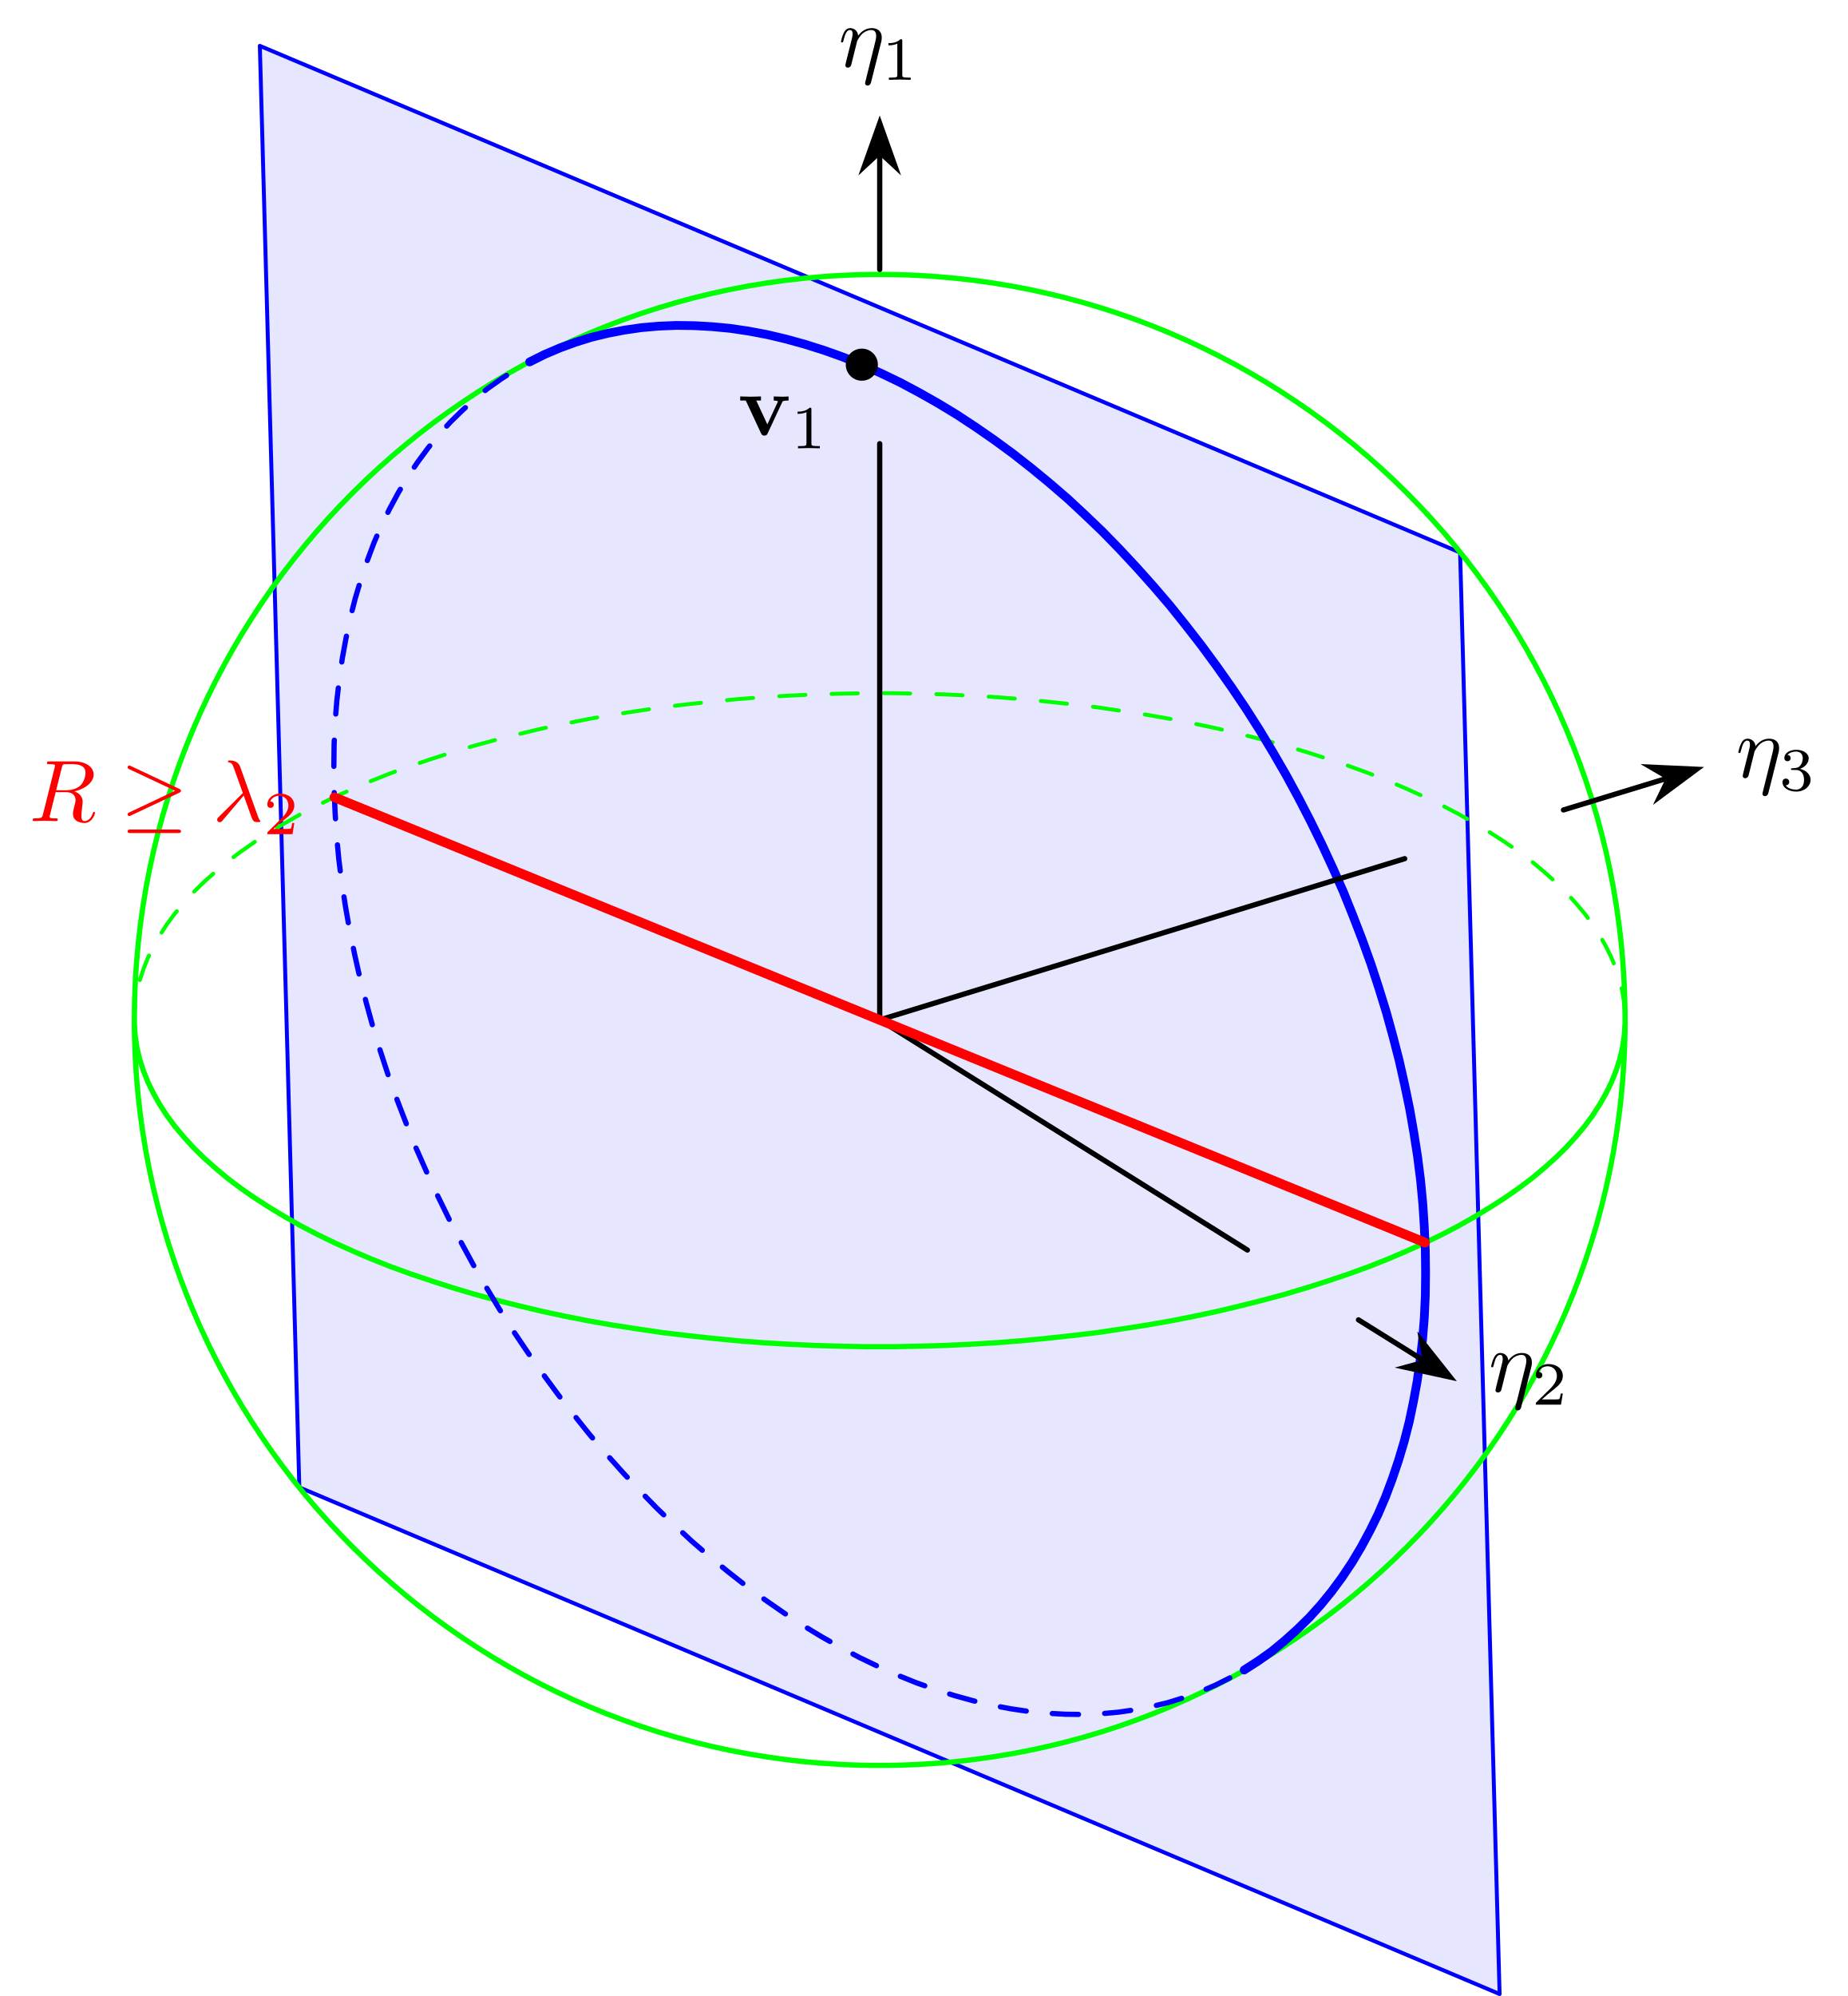
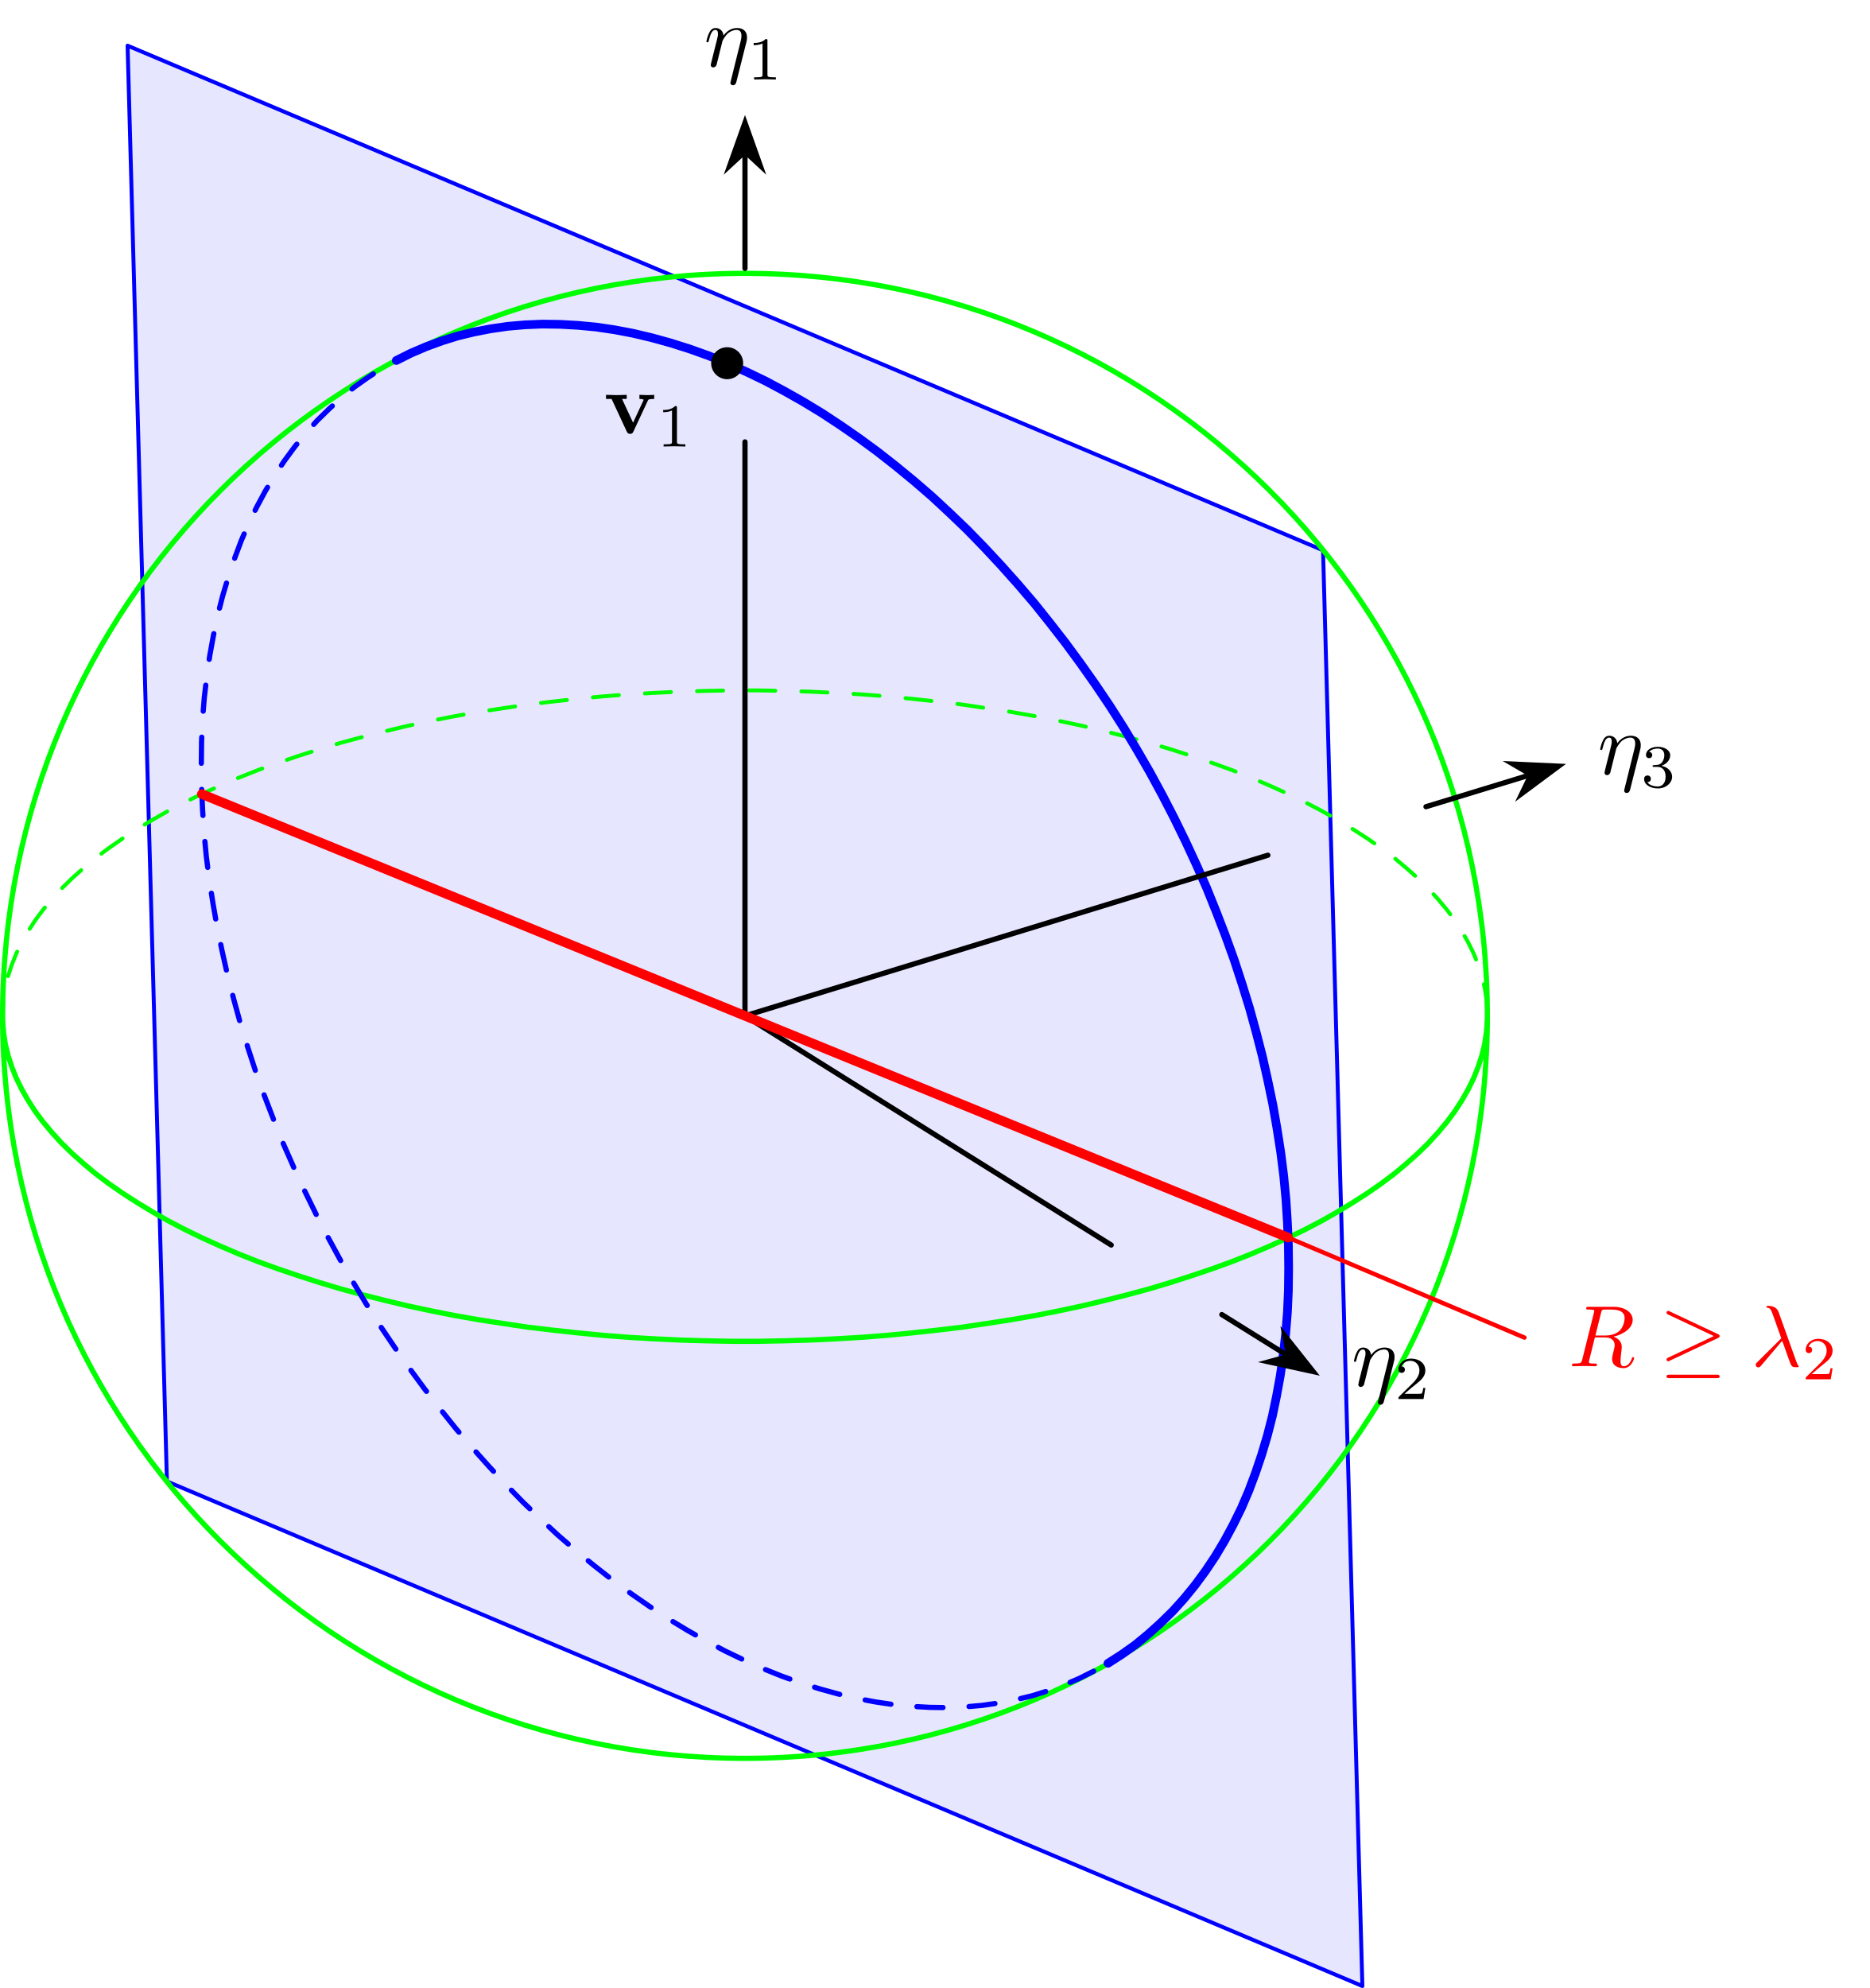
- <svg xmlns="http://www.w3.org/2000/svg" xmlns:xlink="http://www.w3.org/1999/xlink" version="1.1" width="284.55pt" height="307.38pt" viewBox="-72 -72 210.776 227.69">
+ <svg xmlns="http://www.w3.org/2000/svg" xmlns:xlink="http://www.w3.org/1999/xlink" version="1.1" width="289.16pt" height="307.38pt" viewBox="-72 -72 214.193 227.69">
  <defs>
    <path id="rmm-podprostor-g0-118" d="M5.041-3.746C5.101-3.885 5.141-3.955 5.778-3.955V-4.423C5.529-4.403 5.24-4.394 4.991-4.394S4.294-4.413 4.085-4.423V-3.955C4.274-3.955 4.563-3.925 4.563-3.846C4.563-3.836 4.553-3.816 4.513-3.726L3.357-1.235L2.092-3.955H2.63V-4.423C2.301-4.403 1.405-4.394 1.395-4.394C1.116-4.394 .667-4.413 .259-4.423V-3.955H.897L2.64-.209C2.76 .04 2.889 .04 3.019 .04C3.188 .04 3.288 .01 3.387-.199L5.041-3.746Z" />
    <path id="rmm-podprostor-g1-21" d="M6.715-3.228C6.854-3.288 6.914-3.357 6.914-3.447C6.914-3.547 6.874-3.606 6.715-3.676L1.225-6.267C1.086-6.336 1.046-6.336 1.026-6.336C.907-6.336 .827-6.247 .827-6.137C.827-6.017 .907-5.968 1.016-5.918L6.247-3.457L1.036-.996C.837-.907 .827-.827 .827-.767C.827-.658 .917-.568 1.026-.568C1.056-.568 1.076-.568 1.205-.638L6.715-3.228ZM6.565 1.365C6.735 1.365 6.914 1.365 6.914 1.166S6.705 .966 6.555 .966H1.186C1.036 .966 .827 .966 .827 1.166S1.006 1.365 1.176 1.365H6.565Z" />
    <path id="rmm-podprostor-g2-17" d="M4.862-2.76C4.912-2.939 4.941-3.068 4.941-3.337C4.941-3.985 4.543-4.403 3.796-4.403C3.009-4.403 2.491-3.885 2.252-3.537C2.202-4.105 1.783-4.403 1.335-4.403C.877-4.403 .687-4.015 .598-3.836C.418-3.497 .289-2.899 .289-2.869C.289-2.77 .389-2.77 .408-2.77C.508-2.77 .518-2.78 .578-2.999C.747-3.706 .946-4.184 1.305-4.184C1.474-4.184 1.614-4.105 1.614-3.726C1.614-3.517 1.584-3.407 1.455-2.889L.877-.588C.847-.438 .787-.209 .787-.159C.787 .02 .927 .11 1.076 .11C1.196 .11 1.375 .03 1.445-.169C1.455-.189 1.574-.658 1.634-.907L1.853-1.803C1.913-2.022 1.973-2.242 2.022-2.471C2.042-2.531 2.122-2.859 2.132-2.919C2.162-3.009 2.471-3.567 2.809-3.836C3.029-3.995 3.337-4.184 3.766-4.184S4.304-3.846 4.304-3.487C4.304-3.437 4.304-3.258 4.204-2.859L3.068 1.724C3.039 1.843 3.039 1.863 3.039 1.883C3.039 2.032 3.148 2.152 3.318 2.152C3.626 2.152 3.696 1.863 3.726 1.753L4.862-2.76Z" />
    <path id="rmm-podprostor-g2-21" d="M3.557-2.909C3.965-1.863 4.443-.339 4.603-.11C4.762 .11 4.862 .11 5.131 .11H5.35C5.45 .1 5.46 .04 5.46 .01S5.44-.04 5.41-.08C5.31-.189 5.25-.339 5.181-.538L3.148-6.207C2.939-6.785 2.401-6.914 1.933-6.914C1.883-6.914 1.753-6.914 1.753-6.804C1.753-6.725 1.833-6.705 1.843-6.705C2.172-6.645 2.242-6.585 2.491-5.908L3.457-3.198L.707-.468C.588-.349 .528-.289 .528-.159C.528 .01 .667 .13 .827 .13S1.076 .02 1.156-.08L3.557-2.909Z" />
    <path id="rmm-podprostor-g2-82" d="M3.736-6.117C3.796-6.356 3.826-6.456 4.015-6.486C4.105-6.496 4.423-6.496 4.623-6.496C5.33-6.496 6.436-6.496 6.436-5.509C6.436-5.171 6.276-4.483 5.888-4.095C5.629-3.836 5.101-3.517 4.204-3.517H3.088L3.736-6.117ZM5.171-3.387C6.177-3.606 7.362-4.304 7.362-5.31C7.362-6.167 6.466-6.804 5.161-6.804H2.321C2.122-6.804 2.032-6.804 2.032-6.605C2.032-6.496 2.122-6.496 2.311-6.496C2.331-6.496 2.521-6.496 2.69-6.476C2.869-6.456 2.959-6.446 2.959-6.316C2.959-6.276 2.949-6.247 2.919-6.127L1.584-.777C1.484-.389 1.465-.309 .677-.309C.498-.309 .408-.309 .408-.11C.408 0 .528 0 .548 0C.827 0 1.524-.03 1.803-.03S2.79 0 3.068 0C3.148 0 3.268 0 3.268-.199C3.268-.309 3.178-.309 2.989-.309C2.62-.309 2.341-.309 2.341-.488C2.341-.548 2.361-.598 2.371-.658L3.029-3.298H4.214C5.121-3.298 5.3-2.74 5.3-2.391C5.3-2.242 5.22-1.933 5.161-1.704C5.091-1.425 5.001-1.056 5.001-.857C5.001 .219 6.197 .219 6.326 .219C7.173 .219 7.522-.787 7.522-.927C7.522-1.046 7.412-1.046 7.402-1.046C7.313-1.046 7.293-.976 7.273-.907C7.024-.169 6.595 0 6.366 0C6.037 0 5.968-.219 5.968-.608C5.968-.917 6.027-1.425 6.067-1.743C6.087-1.883 6.107-2.072 6.107-2.212C6.107-2.979 5.44-3.288 5.171-3.387Z" />
    <path id="rmm-podprostor-g3-49" d="M2.336-4.435C2.336-4.624 2.322-4.631 2.127-4.631C1.681-4.191 1.046-4.184 .76-4.184V-3.933C.928-3.933 1.388-3.933 1.771-4.129V-.572C1.771-.342 1.771-.251 1.074-.251H.809V0C.934-.007 1.792-.028 2.05-.028C2.267-.028 3.145-.007 3.299 0V-.251H3.034C2.336-.251 2.336-.342 2.336-.572V-4.435Z" />
    <path id="rmm-podprostor-g3-50" d="M3.522-1.269H3.285C3.264-1.116 3.194-.704 3.103-.635C3.048-.593 2.511-.593 2.413-.593H1.13C1.862-1.241 2.106-1.437 2.525-1.764C3.041-2.176 3.522-2.608 3.522-3.271C3.522-4.115 2.783-4.631 1.89-4.631C1.025-4.631 .439-4.024 .439-3.382C.439-3.027 .739-2.992 .809-2.992C.976-2.992 1.179-3.11 1.179-3.361C1.179-3.487 1.13-3.731 .767-3.731C.983-4.226 1.458-4.38 1.785-4.38C2.483-4.38 2.845-3.836 2.845-3.271C2.845-2.664 2.413-2.183 2.19-1.932L.509-.272C.439-.209 .439-.195 .439 0H3.313L3.522-1.269Z" />
    <path id="rmm-podprostor-g3-51" d="M1.904-2.329C2.448-2.329 2.838-1.953 2.838-1.206C2.838-.342 2.336-.084 1.932-.084C1.653-.084 1.039-.16 .746-.572C1.074-.586 1.151-.816 1.151-.962C1.151-1.186 .983-1.346 .767-1.346C.572-1.346 .377-1.227 .377-.941C.377-.286 1.102 .139 1.946 .139C2.915 .139 3.585-.509 3.585-1.206C3.585-1.75 3.138-2.294 2.371-2.455C3.103-2.72 3.368-3.243 3.368-3.668C3.368-4.219 2.734-4.631 1.96-4.631S.593-4.254 .593-3.696C.593-3.459 .746-3.327 .955-3.327C1.172-3.327 1.311-3.487 1.311-3.682C1.311-3.884 1.172-4.031 .955-4.045C1.2-4.352 1.681-4.428 1.939-4.428C2.253-4.428 2.692-4.275 2.692-3.668C2.692-3.375 2.594-3.055 2.413-2.838C2.183-2.573 1.988-2.559 1.639-2.538C1.465-2.525 1.451-2.525 1.416-2.518C1.402-2.518 1.346-2.504 1.346-2.427C1.346-2.329 1.409-2.329 1.527-2.329H1.904Z" />
  </defs>
  <g id="rmm-podprostor-page1">
-     <g stroke-miterlimit="10" transform="translate(28.3664,44.34758)scale(0.996264,-0.996264)">
+     <g stroke-miterlimit="10" transform="translate(13.33821,44.34758)scale(0.996264,-0.996264)">
      <g fill="#000" stroke="#000">
        <g stroke-width="0.4">
          <g stroke-width="0.6">
            <g stroke-linecap="round">
              <g stroke-linejoin="round">
                <g fill="#00f" stroke="#00f">
                  <g fill-opacity="0.10">
                    <path d="M66.466 53.52L-70.989 111.535L-66.466-53.52L70.989-111.535Z" stroke="none" />
                  </g>
                </g>
                <g fill="#00f" stroke="#00f">
                  <g stroke-width="0.45">
                    <path d="M66.466 53.52L-70.989 111.535L-66.466-53.52L70.989-111.535Z" fill="none" />
                  </g>
                </g>
                <g fill="#0f0" stroke="#0f0">
                  <path d="M85.358 0C85.358 47.143 47.143 85.358 0 85.358S-85.358 47.143-85.358 0S-47.143-85.358 0-85.358S85.358-47.143 85.358 0ZM0 0" fill="none" />
                </g>
                <g fill="#0f0" stroke="#0f0">
                  <path d="M48.967-30.643L51.357-29.875L53.719-29.079L55.995-28.253L58.214-27.372L60.348-26.461L62.425-25.522L64.417-24.555L66.323-23.559L68.173-22.506L69.908-21.453L71.587-20.372L73.181-19.263L74.66-18.153L76.054-16.986L77.363-15.82L78.586-14.625L79.696-13.401L80.721-12.178L81.631-10.954L82.456-9.674L83.167-8.422L83.794-7.142L84.305-5.861L84.732-4.553L85.045-3.272L85.244-1.963L85.358-.654" fill="none" />
                </g>
                <g fill="#0f0" stroke="#0f0">
                  <g stroke-dasharray="3.0,3.0" stroke-dashoffset="0.0">
                    <g stroke-width="0.45">
                      <path d="M85.358 .654L85.244 1.963L85.045 3.272L84.732 4.553L84.305 5.861L83.794 7.142L83.167 8.422L82.456 9.674L81.631 10.954L80.721 12.178L79.696 13.401L78.586 14.625L77.363 15.82L76.054 16.986L74.66 18.153L73.181 19.263L71.587 20.372L69.908 21.453L68.173 22.506L66.323 23.559L64.417 24.555L62.425 25.522L60.348 26.461L58.214 27.372L55.995 28.253L53.719 29.079L51.357 29.875L48.967 30.643L46.492 31.383L43.959 32.066L41.37 32.72L38.753 33.347L36.078 33.916L33.347 34.456L30.587 34.94L27.798 35.367L24.953 35.793L22.079 36.135L19.206 36.448L16.275 36.733L13.344 36.96L10.414 37.131L7.426 37.273L4.467 37.359L1.48 37.415H-1.48L-4.467 37.359L-7.426 37.273L-10.414 37.131L-13.344 36.96L-16.275 36.733L-19.206 36.448L-22.079 36.135L-24.953 35.793L-27.798 35.367L-30.587 34.94L-33.347 34.456L-36.078 33.916L-38.753 33.347L-41.37 32.72L-43.959 32.066L-46.492 31.383L-48.967 30.643L-51.357 29.875L-53.719 29.079L-55.995 28.253L-58.214 27.372L-60.348 26.461L-62.425 25.522L-64.417 24.555L-66.323 23.559L-68.173 22.506L-69.908 21.453L-71.587 20.372L-73.181 19.263L-74.66 18.153L-76.054 16.986L-77.363 15.82L-78.586 14.625L-79.696 13.401L-80.721 12.178L-81.631 10.954L-82.456 9.674L-83.167 8.422L-83.794 7.142L-84.305 5.861L-84.732 4.553L-85.045 3.272L-85.244 1.963L-85.358 .654" fill="none" />
                    </g>
                  </g>
                </g>
                <g fill="#0f0" stroke="#0f0">
                  <path d="M-85.358-.654L-85.244-1.963L-85.045-3.272L-84.732-4.553L-84.305-5.861L-83.794-7.142L-83.167-8.422L-82.456-9.674L-81.631-10.954L-80.721-12.178L-79.696-13.401L-78.586-14.625L-77.363-15.82L-76.054-16.986L-74.66-18.153L-73.181-19.263L-71.587-20.372L-69.908-21.453L-68.173-22.506L-66.323-23.559L-64.417-24.555L-62.425-25.522L-60.348-26.461L-58.214-27.372L-55.995-28.253L-53.719-29.079L-51.357-29.875L-48.967-30.643L-46.492-31.383L-43.959-32.066L-41.37-32.72L-38.753-33.347L-36.078-33.916L-33.347-34.456L-30.587-34.94L-27.798-35.367L-24.953-35.793L-22.079-36.135L-19.206-36.448L-16.275-36.733L-13.344-36.96L-10.414-37.131L-7.426-37.273L-4.467-37.359L-1.48-37.415H1.48L4.467-37.359L7.426-37.273L10.414-37.131L13.344-36.96L16.275-36.733L19.206-36.448L22.079-36.135L24.953-35.793L27.798-35.367L30.587-34.94L33.347-34.456L36.078-33.916L38.753-33.347L41.37-32.72L43.959-32.066L46.492-31.383L48.967-30.643" fill="none" />
                </g>
                <g fill="#00f" stroke="#00f">
                  <g stroke-width="1.0">
                    <path d="M-2.049 75.03L.114 74.062L2.304 73.01L4.496 71.843L6.658 70.62L8.82 69.311L10.983 67.888L13.117 66.409L15.251 64.844L17.356 63.193L19.433 61.486L21.51 59.694L23.53 57.816L25.55 55.881L27.514 53.861L29.449 51.784L31.355 49.65L33.233 47.459L35.054 45.183L36.846 42.878L38.582 40.517L40.289 38.098L41.939 35.651L43.533 33.147L45.069 30.587L46.549 28.026L47.971 25.408L49.337 22.762L50.646 20.087L51.898 17.384L53.093 14.682L54.202 11.922L55.255 9.19L56.251 6.43L57.162 3.642L58.015 .882L58.783-1.906L59.495-4.666L60.121-7.454L60.69-10.186L61.173-12.946L61.6-15.677L61.942-18.38L62.198-21.083L62.368-23.73L62.482-26.376L62.511-28.965L62.482-31.554L62.368-34.086L62.169-36.562L61.885-39.009L61.543-41.399L61.116-43.732L60.633-46.036L60.064-48.256L59.409-50.447L58.698-52.552L57.93-54.601L57.076-56.592L56.137-58.499L55.142-60.348L54.089-62.112L52.95-63.819L51.756-65.441L50.503-66.978L49.195-68.429L47.8-69.795L46.378-71.075L44.898-72.298L43.333-73.408L41.74-74.432" fill="none" />
                  </g>
                </g>
                <g fill="#00f" stroke="#00f">
                  <g stroke-dasharray="3.0,3.0" stroke-dashoffset="0.0">
                    <g stroke-width="0.6">
                      <path d="M40.09-75.343L38.383-76.196L36.647-76.936L34.855-77.591L33.033-78.16L31.156-78.615L29.249-78.985L27.286-79.269L25.323-79.44L23.303-79.525L21.254-79.497L19.206-79.383L17.1-79.184L14.994-78.871L12.889-78.473L10.727-77.961L8.564-77.363L6.402-76.68L4.24-75.912L2.049-75.03L-.114-74.062L-2.304-73.01L-4.496-71.843L-6.658-70.62L-8.82-69.311L-10.983-67.888L-13.117-66.409L-15.251-64.844L-17.356-63.193L-19.433-61.486L-21.51-59.694L-23.53-57.816L-25.55-55.881L-27.514-53.861L-29.449-51.784L-31.355-49.65L-33.233-47.459L-35.054-45.183L-36.846-42.878L-38.582-40.517L-40.289-38.098L-41.939-35.651L-43.533-33.147L-45.069-30.587L-46.549-28.026L-47.971-25.408L-49.337-22.762L-50.646-20.087L-51.898-17.384L-53.093-14.682L-54.202-11.922L-55.255-9.19L-56.251-6.43L-57.162-3.642L-58.015-.882L-58.783 1.906L-59.495 4.666L-60.121 7.454L-60.69 10.186L-61.173 12.946L-61.6 15.677L-61.942 18.38L-62.198 21.083L-62.368 23.73L-62.482 26.376L-62.511 28.965L-62.482 31.554L-62.368 34.086L-62.169 36.562L-61.885 39.009L-61.543 41.399L-61.116 43.732L-60.633 46.036L-60.064 48.256L-59.409 50.447L-58.698 52.552L-57.93 54.601L-57.076 56.592L-56.137 58.499L-55.142 60.348L-54.089 62.112L-52.95 63.819L-51.756 65.441L-50.503 66.978L-49.195 68.429L-47.8 69.795L-46.378 71.075L-44.898 72.298L-43.333 73.408L-41.74 74.432" fill="none" />
                    </g>
                  </g>
                </g>
                <g fill="#00f" stroke="#00f">
                  <g stroke-width="1.0">
                    <path d="M-40.09 75.343L-38.383 76.196L-36.647 76.936L-34.855 77.591L-33.033 78.16L-31.156 78.615L-29.249 78.985L-27.286 79.269L-25.323 79.44L-23.303 79.525L-21.254 79.497L-19.206 79.383L-17.1 79.184L-14.994 78.871L-12.889 78.473L-10.727 77.961L-8.564 77.363L-6.402 76.68L-4.24 75.912L-2.049 75.03" fill="none" />
                  </g>
                </g>
                <path d="M0 0V65.982" fill="none" />
                <path d="M0 85.927V99.216" fill="none" />
                <g transform="matrix(0.0,1.0,-1.0,0.0,0.0,96.73932)">
                  <g stroke-dasharray="none" stroke-dashoffset="0.0">
                    <g stroke-linejoin="miter">
                      <path d="M5.93 0L1.005 1.754L2.626 0L1.005-1.754Z" />
                    </g>
                  </g>
                </g>
                <g transform="translate(-4.72571,109.1454)">
-                   <g stroke="none" transform="scale(-1.00375,1.00375)translate(28.3664,44.34758)scale(-1,-1)">
+                   <g stroke="none" transform="scale(-1.00375,1.00375)translate(13.33821,44.34758)scale(-1,-1)">
                    <g fill="#000">
                      <g stroke="none">
-                         <use x="28.366" y="44.348" xlink:href="#rmm-podprostor-g2-17" />
-                         <use x="33.313" y="45.842" xlink:href="#rmm-podprostor-g3-49" />
+                         <use x="13.338" y="44.348" xlink:href="#rmm-podprostor-g2-17" />
+                         <use x="18.285" y="45.842" xlink:href="#rmm-podprostor-g3-49" />
                      </g>
                    </g>
                  </g>
                </g>
                <path d="M0 0L42.11-26.347" fill="none" />
                <path d="M54.828-34.342L62.403-39.067" fill="none" />
                <g transform="matrix(0.84848,-0.5292,0.5292,0.84848,60.3017,-37.75638)">
                  <g stroke-dasharray="none" stroke-dashoffset="0.0">
                    <g stroke-linejoin="miter">
                      <path d="M5.93 0L1.005 1.754L2.626 0L1.005-1.754Z" />
                    </g>
                  </g>
                </g>
                <g transform="translate(69.72864,-42.55069)">
-                   <g stroke="none" transform="scale(-1.00375,1.00375)translate(28.3664,44.34758)scale(-1,-1)">
+                   <g stroke="none" transform="scale(-1.00375,1.00375)translate(13.33821,44.34758)scale(-1,-1)">
                    <g fill="#000">
                      <g stroke="none">
-                         <use x="28.366" y="44.348" xlink:href="#rmm-podprostor-g2-17" />
-                         <use x="33.313" y="45.842" xlink:href="#rmm-podprostor-g3-50" />
+                         <use x="13.338" y="44.348" xlink:href="#rmm-podprostor-g2-17" />
+                         <use x="18.285" y="45.842" xlink:href="#rmm-podprostor-g3-50" />
                      </g>
                    </g>
                  </g>
                </g>
                <path d="M0 0L60.121 18.466" fill="none" />
                <path d="M78.302 24.043L90.244 27.693" fill="none" />
                <g transform="matrix(0.9563,0.29228,-0.29228,0.9563,87.8758,26.96916)">
                  <g stroke-dasharray="none" stroke-dashoffset="0.0">
                    <g stroke-linejoin="miter">
                      <path d="M5.93 0L1.005 1.754L2.626 0L1.005-1.754Z" />
                    </g>
                  </g>
                </g>
                <g transform="translate(98.03899,27.78448)">
-                   <g stroke="none" transform="scale(-1.00375,1.00375)translate(28.3664,44.34758)scale(-1,-1)">
+                   <g stroke="none" transform="scale(-1.00375,1.00375)translate(13.33821,44.34758)scale(-1,-1)">
                    <g fill="#000">
                      <g stroke="none">
-                         <use x="28.366" y="44.348" xlink:href="#rmm-podprostor-g2-17" />
-                         <use x="33.313" y="45.842" xlink:href="#rmm-podprostor-g3-51" />
+                         <use x="13.338" y="44.348" xlink:href="#rmm-podprostor-g2-17" />
+                         <use x="18.285" y="45.842" xlink:href="#rmm-podprostor-g3-51" />
                      </g>
                    </g>
                  </g>
                </g>
                <g fill="#f00" stroke="#f00">
                  <g stroke-width="1.1">
                    <path d="M-62.454 25.494L62.454-25.494" fill="none" />
                  </g>
                </g>
                <path d="M-.21 75.03C-.21 76.045-1.033 76.868-2.049 76.868S-3.887 76.045-3.887 75.03C-3.887 74.014-3.064 73.191-2.049 73.191S-.21 74.014-.21 75.03ZM-2.049 75.03" stroke="none" />
                <g transform="translate(-2.04877,75.0297)">
-                   <g stroke="none" transform="scale(-1.00375,1.00375)translate(28.3664,44.34758)scale(-1,-1)">
+                   <g stroke="none" transform="scale(-1.00375,1.00375)translate(13.33821,44.34758)scale(-1,-1)">
                    <g fill="#000">
                      <g stroke="none" />
                    </g>
                  </g>
                </g>
                <g transform="translate(-16.23729,66.95227)">
-                   <g stroke="none" transform="scale(-1.00375,1.00375)translate(28.3664,44.34758)scale(-1,-1)">
+                   <g stroke="none" transform="scale(-1.00375,1.00375)translate(13.33821,44.34758)scale(-1,-1)">
                    <g fill="#000">
                      <g stroke="none">
-                         <use x="28.366" y="44.348" xlink:href="#rmm-podprostor-g0-118" />
-                         <use x="34.413" y="45.842" xlink:href="#rmm-podprostor-g3-49" />
+                         <use x="13.338" y="44.348" xlink:href="#rmm-podprostor-g0-118" />
+                         <use x="19.385" y="45.842" xlink:href="#rmm-podprostor-g3-49" />
                      </g>
                    </g>
                  </g>
                </g>
                <g fill="#f00" stroke="#f00">
+                   <g stroke-width="0.5">
+                     <path d="M62.454-25.494L89.626-36.989" fill="none" />
+                   </g>
+                 </g>
+                 <g fill="#f00" stroke="#f00">
                  <g fill="#f00" stroke="#f00">
</g>
-                   <g transform="translate(-97.4098,22.77132)">
-                     <g stroke="none" transform="scale(-1.00375,1.00375)translate(28.3664,44.34758)scale(-1,-1)">
+                   <g transform="translate(94.68167,-40.28004)">
+                     <g stroke="none" transform="scale(-1.00375,1.00375)translate(13.33821,44.34758)scale(-1,-1)">
                      <g fill="#f00">
                        <g stroke="none">
                          <g fill="#f00">
-                             <use x="28.366" y="44.348" xlink:href="#rmm-podprostor-g2-82" />
-                             <use x="38.775" y="44.348" xlink:href="#rmm-podprostor-g1-21" />
-                             <use x="49.291" y="44.348" xlink:href="#rmm-podprostor-g2-21" />
-                             <use x="55.103" y="45.842" xlink:href="#rmm-podprostor-g3-50" />
+                             <use x="13.338" y="44.348" xlink:href="#rmm-podprostor-g2-82" />
+                             <use x="23.747" y="44.348" xlink:href="#rmm-podprostor-g1-21" />
+                             <use x="34.263" y="44.348" xlink:href="#rmm-podprostor-g2-21" />
+                             <use x="40.075" y="45.842" xlink:href="#rmm-podprostor-g3-50" />
                          </g>
                        </g>
                      </g>
                    </g>
                  </g>
                </g>
              </g>
            </g>
          </g>
        </g>
      </g>
    </g>
  </g>
</svg>
